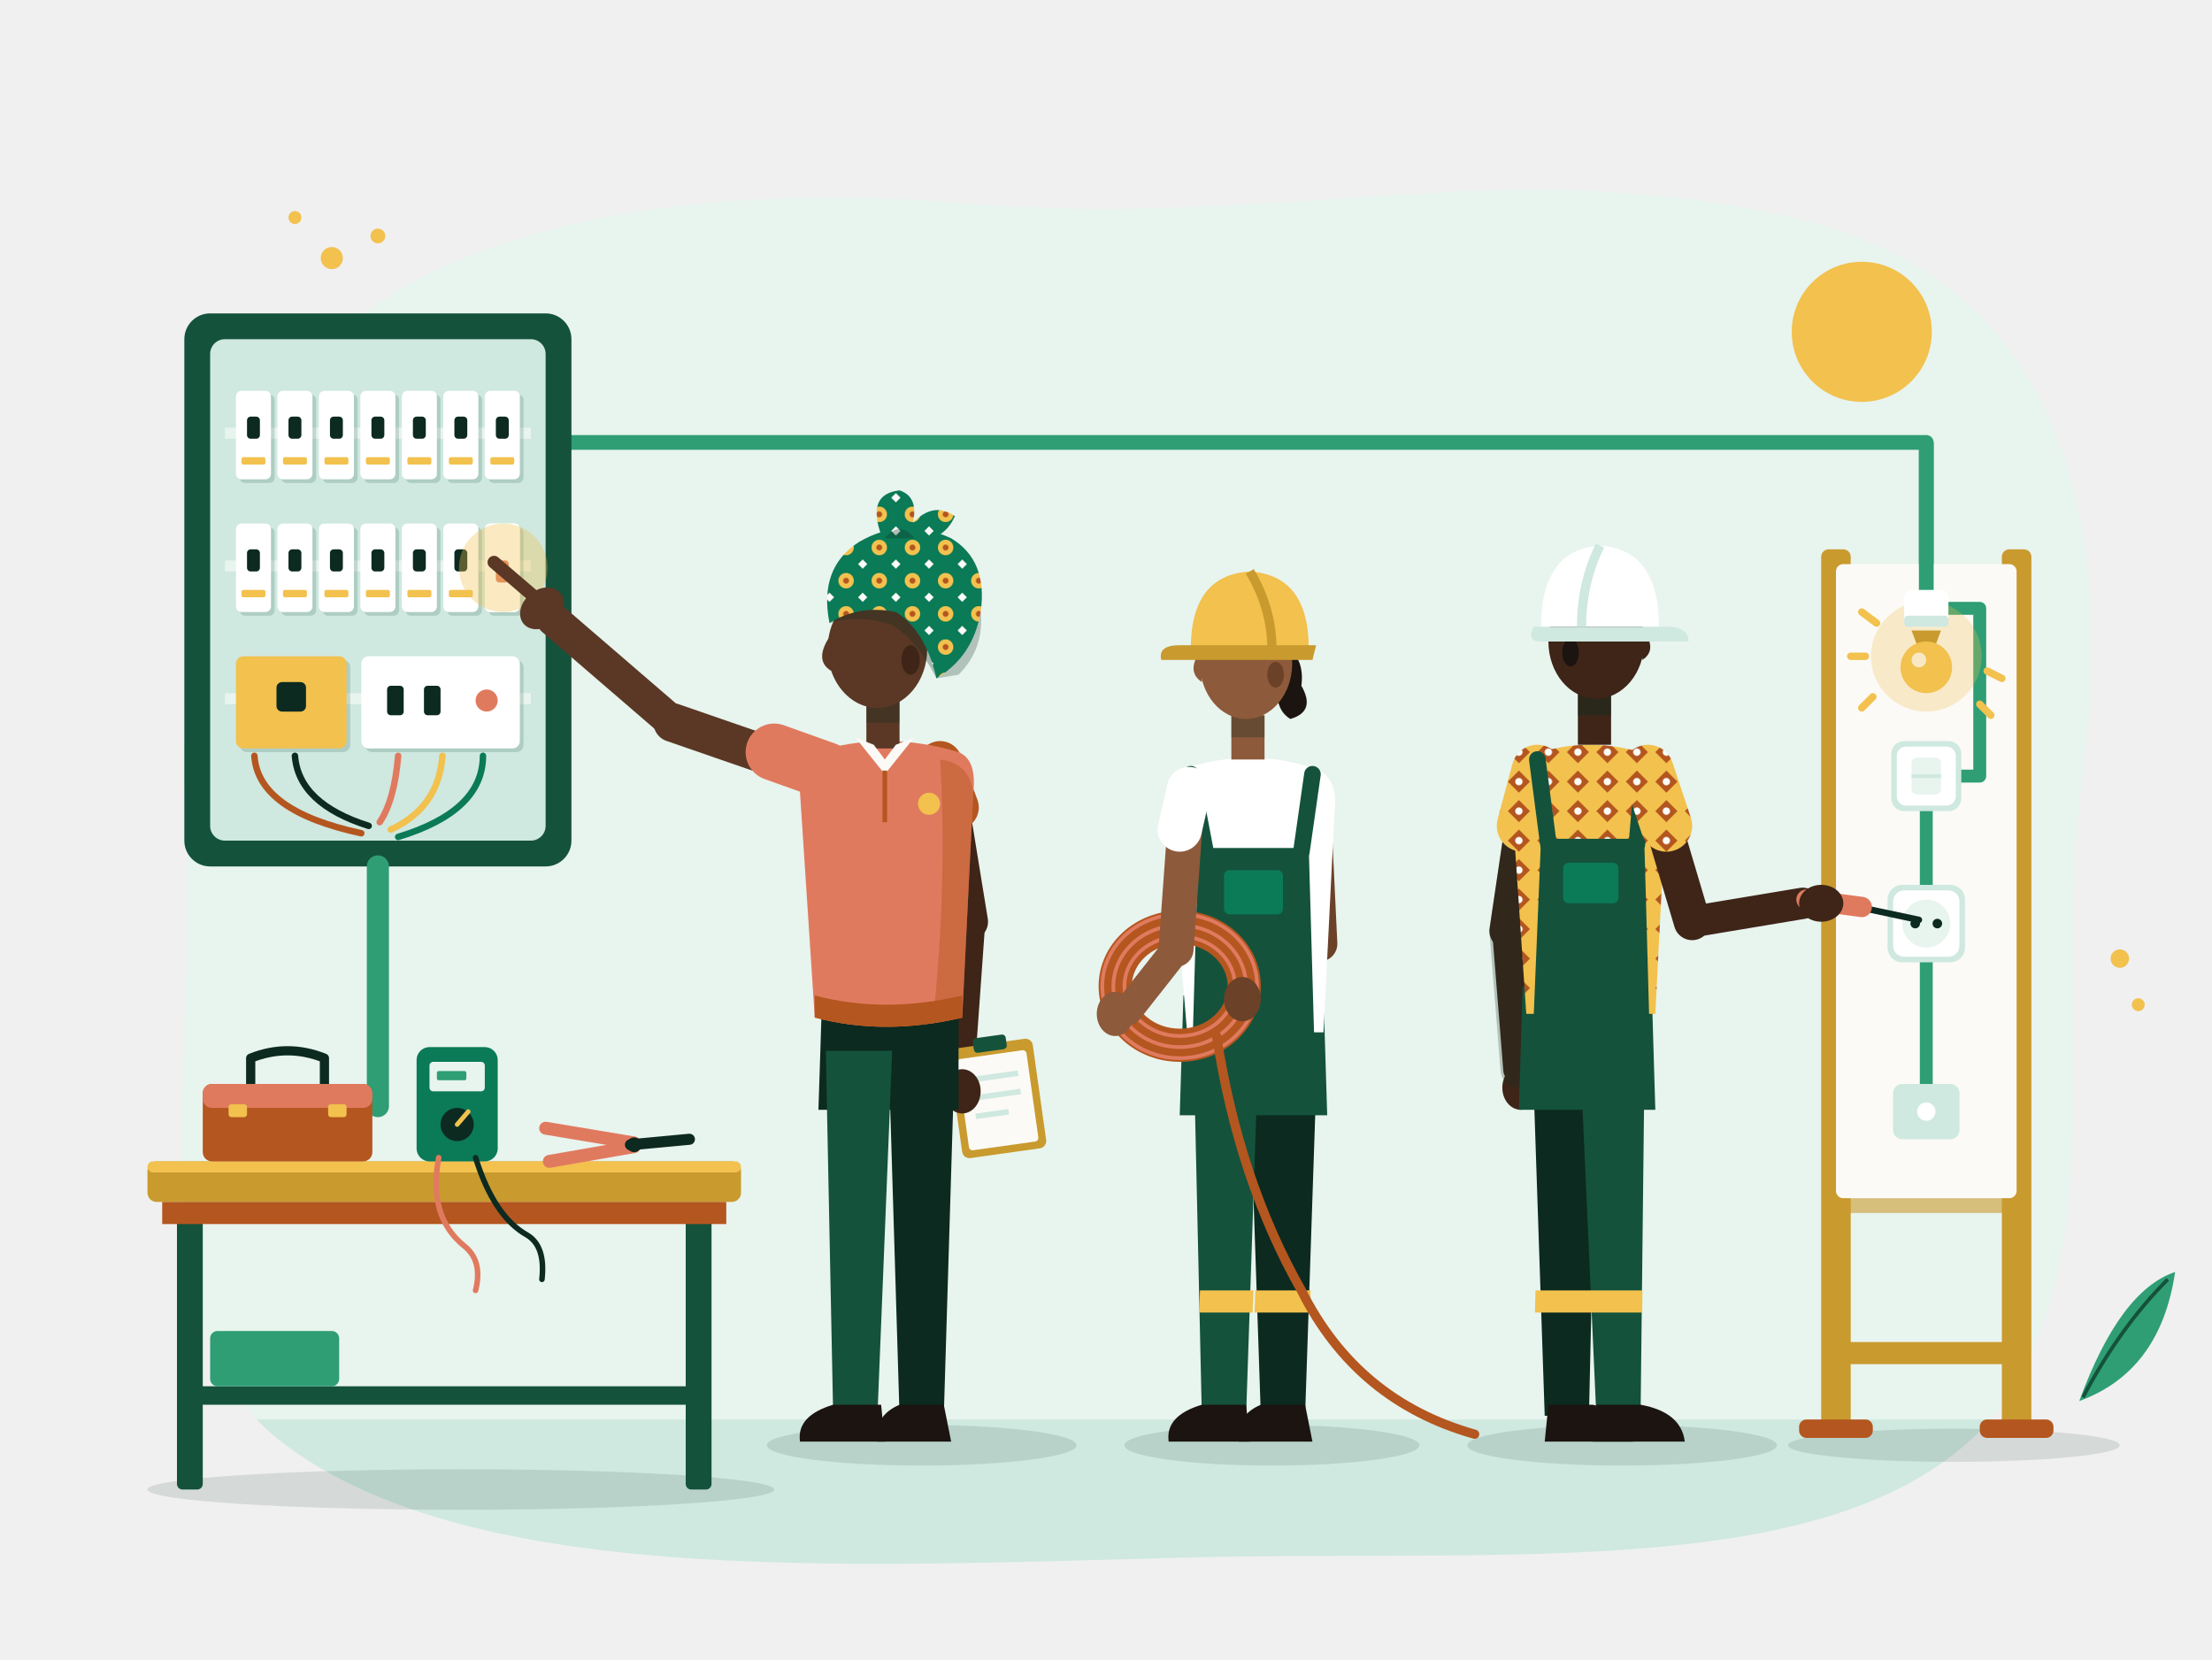
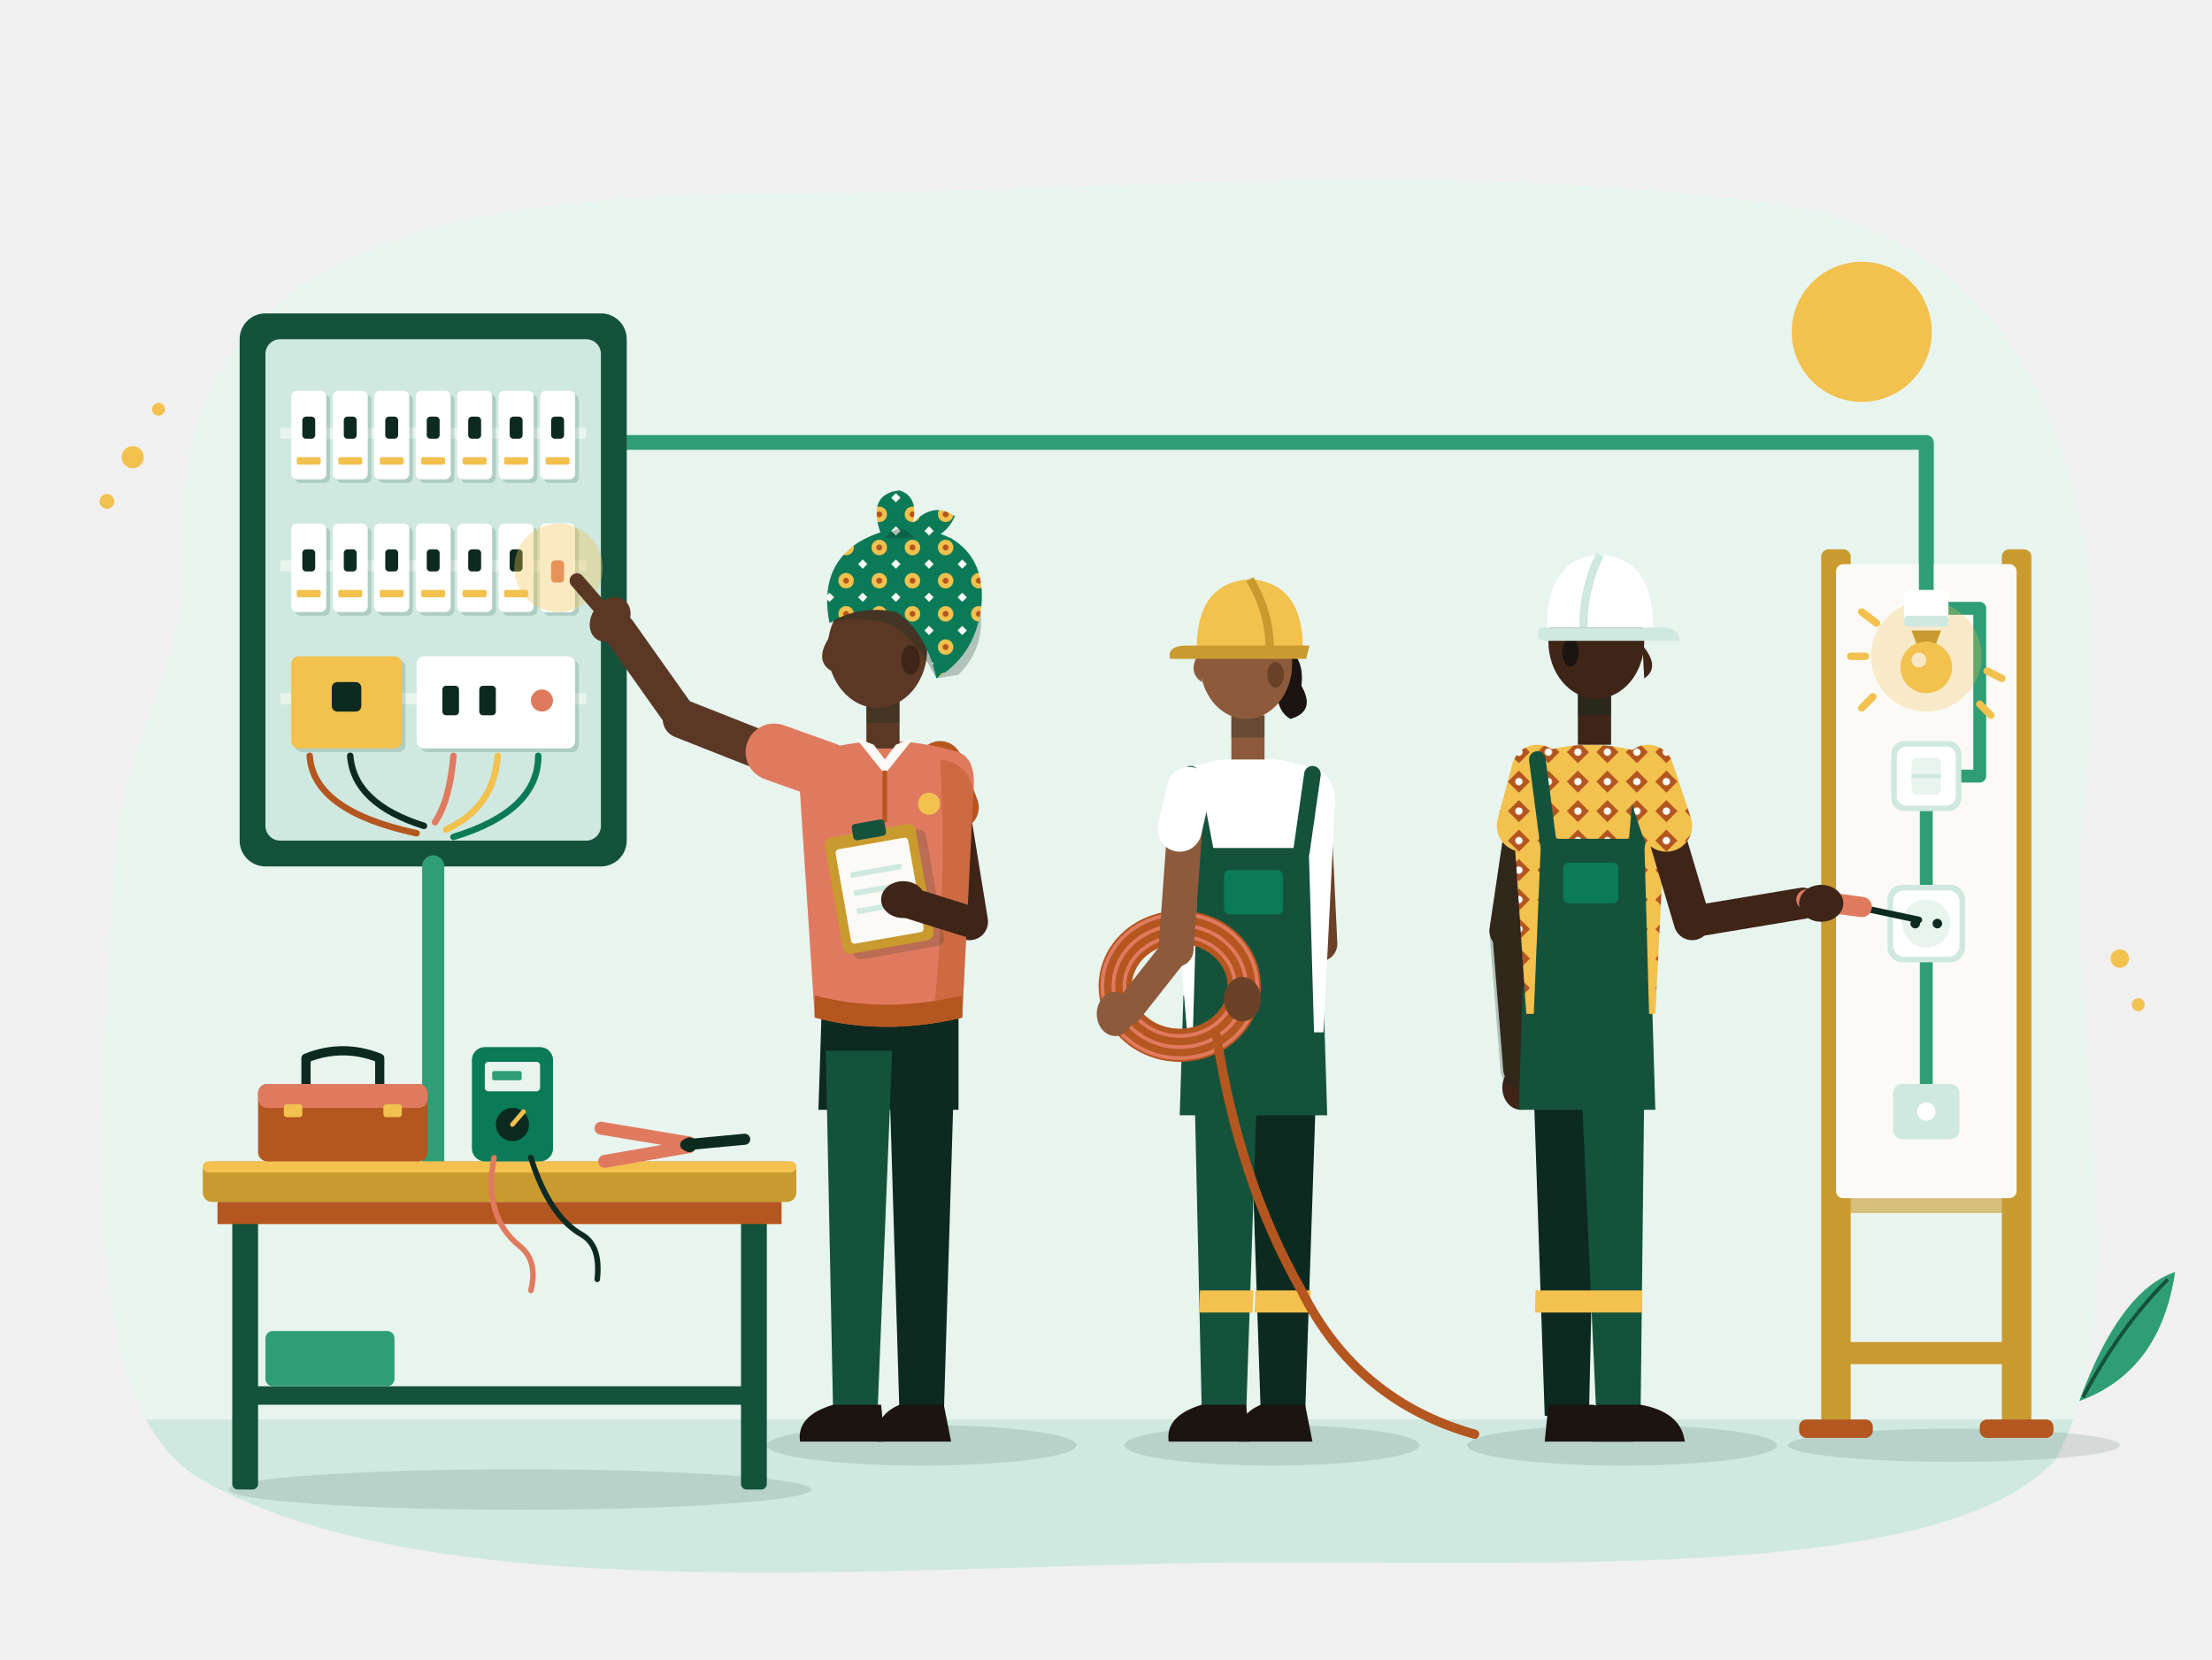
<svg xmlns="http://www.w3.org/2000/svg" viewBox="0 0 1200 900" role="img" aria-labelledby="formation-titre">
  <defs>
    <pattern id="formation-wax1" width="18" height="18" patternUnits="userSpaceOnUse">
      <rect width="18" height="18" fill="#0b7a57" />
      <circle cx="9" cy="9" r="4.2" fill="#f2c14e" />
      <circle cx="9" cy="9" r="1.6" fill="#b4561f" />
      <path d="M0 -2.5 L2.5 0 L0 2.5 L-2.5 0Z M18 -2.5 L20.5 0 L18 2.5 L15.5 0Z M0 15.5 L2.5 18 L0 20.5 L-2.5 18Z M18 15.5 L20.5 18 L18 20.5 L15.5 18Z" fill="#fbfaf6" />
    </pattern>
    <pattern id="formation-wax2" width="16" height="16" patternUnits="userSpaceOnUse">
      <rect width="16" height="16" fill="#f2c14e" />
      <path d="M8 2 L14 8 L8 14 L2 8Z" fill="#b4561f" />
      <circle cx="8" cy="8" r="2" fill="#fbfaf6" />
    </pattern>
    <clipPath id="formation-blob">
-       <path d="M140 260 C160 140 330 95 520 110 C700 125 820 80 980 120 C1110 152 1150 270 1130 420 C1112 560 1150 680 1080 770 C1000 860 820 840 640 845 C450 850 250 860 150 780 C70 715 110 560 100 430 C95 360 125 330 140 260Z" />
+       <path d="M100 300 C90 140 230 105 420 105 C600 105 760 85 960 110 C1100 128 1150 260 1132 420 C1115 560 1165 700 1115 792 C1050 862 820 845 640 848 C450 852 220 870 105 800 C40 755 55 600 62 470 C66 400 102 360 100 300Z" />
    </clipPath>
  </defs>
-   <path d="M140 260 C160 140 330 95 520 110 C700 125 820 80 980 120 C1110 152 1150 270 1130 420 C1112 560 1150 680 1080 770 C1000 860 820 840 640 845 C450 850 250 860 150 780 C70 715 110 560 100 430 C95 360 125 330 140 260Z" fill="#e8f4ee" />
+   <path d="M100 300 C90 140 230 105 420 105 C600 105 760 85 960 110 C1100 128 1150 260 1132 420 C1115 560 1165 700 1115 792 C1050 862 820 845 640 848 C450 852 220 870 105 800 C40 755 55 600 62 470 C66 400 102 360 100 300Z" fill="#e8f4ee" />
  <g clip-path="url(#formation-blob)">
    <rect x="0" y="770" width="1200" height="130" fill="#cfe8e0" />
  </g>
  <circle cx="1010" cy="180" r="38" fill="#f2c14e" />
  <g fill="#f2c14e">
-     <circle cx="180" cy="140" r="6" />
-     <circle cx="205" cy="128" r="4" />
-     <circle cx="160" cy="118" r="3.5" />
+     <circle cx="72" cy="248" r="6" />
+     <circle cx="58" cy="272" r="4" />
+     <circle cx="86" cy="222" r="3.5" />
    <circle cx="1150" cy="520" r="5" />
    <circle cx="1160" cy="545" r="3.5" />
  </g>
-   <path d="M300 240 L1045 240 L1045 405" fill="none" stroke="#2f9e75" stroke-width="8" stroke-linecap="round" stroke-linejoin="round" />
-   <rect x="100" y="170" width="210" height="300" rx="14" fill="#14523c" />
-   <rect x="114" y="184" width="182" height="272" rx="8" fill="#cfe8e0" />
-   <g fill="#e8f4ee">
-     <rect x="122" y="232" width="166" height="6" />
-     <rect x="122" y="304" width="166" height="6" />
-     <rect x="122" y="376" width="166" height="6" />
-   </g>
-   <g id="formation-rangee">
-     <g fill="#14523c" opacity=".18">
-       <rect x="130" y="214" width="19" height="48" rx="3" />
-       <rect x="152.5" y="214" width="19" height="48" rx="3" />
-       <rect x="175" y="214" width="19" height="48" rx="3" />
-       <rect x="197.5" y="214" width="19" height="48" rx="3" />
-       <rect x="220" y="214" width="19" height="48" rx="3" />
-       <rect x="242.5" y="214" width="19" height="48" rx="3" />
-       <rect x="265" y="214" width="19" height="48" rx="3" />
+   <path d="M330 240 L1045 240 L1045 405" fill="none" stroke="#2f9e75" stroke-width="8" stroke-linecap="round" stroke-linejoin="round" />
+   <g transform="translate(30 0)">
+     <rect x="100" y="170" width="210" height="300" rx="14" fill="#14523c" />
+     <rect x="114" y="184" width="182" height="272" rx="8" fill="#cfe8e0" />
+     <g fill="#e8f4ee">
+       <rect x="122" y="232" width="166" height="6" />
+       <rect x="122" y="304" width="166" height="6" />
+       <rect x="122" y="376" width="166" height="6" />
    </g>
-     <g fill="#ffffff">
-       <rect x="128" y="212" width="19" height="48" rx="3" />
-       <rect x="150.5" y="212" width="19" height="48" rx="3" />
-       <rect x="173" y="212" width="19" height="48" rx="3" />
-       <rect x="195.5" y="212" width="19" height="48" rx="3" />
-       <rect x="218" y="212" width="19" height="48" rx="3" />
-       <rect x="240.5" y="212" width="19" height="48" rx="3" />
-       <rect x="263" y="212" width="19" height="48" rx="3" />
+     <g id="formation-rangee">
+       <g fill="#14523c" opacity=".18">
+         <rect x="130" y="214" width="19" height="48" rx="3" />
+         <rect x="152.5" y="214" width="19" height="48" rx="3" />
+         <rect x="175" y="214" width="19" height="48" rx="3" />
+         <rect x="197.5" y="214" width="19" height="48" rx="3" />
+         <rect x="220" y="214" width="19" height="48" rx="3" />
+         <rect x="242.5" y="214" width="19" height="48" rx="3" />
+         <rect x="265" y="214" width="19" height="48" rx="3" />
+       </g>
+       <g fill="#ffffff">
+         <rect x="128" y="212" width="19" height="48" rx="3" />
+         <rect x="150.5" y="212" width="19" height="48" rx="3" />
+         <rect x="173" y="212" width="19" height="48" rx="3" />
+         <rect x="195.5" y="212" width="19" height="48" rx="3" />
+         <rect x="218" y="212" width="19" height="48" rx="3" />
+         <rect x="240.5" y="212" width="19" height="48" rx="3" />
+         <rect x="263" y="212" width="19" height="48" rx="3" />
+       </g>
+       <g fill="#0c2a20">
+         <rect x="134" y="226" width="7" height="12" rx="2" />
+         <rect x="156.5" y="226" width="7" height="12" rx="2" />
+         <rect x="179" y="226" width="7" height="12" rx="2" />
+         <rect x="201.5" y="226" width="7" height="12" rx="2" />
+         <rect x="224" y="226" width="7" height="12" rx="2" />
+         <rect x="246.5" y="226" width="7" height="12" rx="2" />
+         <rect x="269" y="226" width="7" height="12" rx="2" />
+       </g>
+       <g fill="#f2c14e">
+         <rect x="131" y="248" width="13" height="4" rx="1" />
+         <rect x="153.5" y="248" width="13" height="4" rx="1" />
+         <rect x="176" y="248" width="13" height="4" rx="1" />
+         <rect x="198.5" y="248" width="13" height="4" rx="1" />
+         <rect x="221" y="248" width="13" height="4" rx="1" />
+         <rect x="243.5" y="248" width="13" height="4" rx="1" />
+         <rect x="266" y="248" width="13" height="4" rx="1" />
+       </g>
    </g>
-     <g fill="#0c2a20">
-       <rect x="134" y="226" width="7" height="12" rx="2" />
-       <rect x="156.5" y="226" width="7" height="12" rx="2" />
-       <rect x="179" y="226" width="7" height="12" rx="2" />
-       <rect x="201.5" y="226" width="7" height="12" rx="2" />
-       <rect x="224" y="226" width="7" height="12" rx="2" />
-       <rect x="246.5" y="226" width="7" height="12" rx="2" />
-       <rect x="269" y="226" width="7" height="12" rx="2" />
+     <use href="#formation-rangee" y="72" />
+     <rect x="263" y="284" width="19" height="48" rx="3" fill="#ffffff" />
+     <rect x="269" y="304" width="7" height="12" rx="2" fill="#e07a5f" />
+     <rect x="130" y="358" width="60" height="50" rx="4" fill="#14523c" opacity=".18" />
+     <rect x="128" y="356" width="60" height="50" rx="4" fill="#f2c14e" />
+     <rect x="150" y="370" width="16" height="16" rx="3" fill="#0c2a20" />
+     <rect x="198" y="358" width="86" height="50" rx="4" fill="#14523c" opacity=".18" />
+     <rect x="196" y="356" width="86" height="50" rx="4" fill="#ffffff" />
+     <rect x="210" y="372" width="9" height="16" rx="2" fill="#0c2a20" />
+     <rect x="230" y="372" width="9" height="16" rx="2" fill="#0c2a20" />
+     <circle cx="264" cy="380" r="6" fill="#e07a5f" />
+     <g fill="none" stroke-width="3.5" stroke-linecap="round">
+       <path d="M138 410 Q140 440 196 452" stroke="#b4561f" />
+       <path d="M160 410 Q162 436 200 448" stroke="#0c2a20" />
+       <path d="M240 410 Q238 438 212 450" stroke="#f2c14e" />
+       <path d="M262 410 Q262 440 216 454" stroke="#0b7a57" />
+       <path d="M216 410 Q214 434 206 446" stroke="#e07a5f" />
    </g>
-     <g fill="#f2c14e">
-       <rect x="131" y="248" width="13" height="4" rx="1" />
-       <rect x="153.5" y="248" width="13" height="4" rx="1" />
-       <rect x="176" y="248" width="13" height="4" rx="1" />
-       <rect x="198.5" y="248" width="13" height="4" rx="1" />
-       <rect x="221" y="248" width="13" height="4" rx="1" />
-       <rect x="243.5" y="248" width="13" height="4" rx="1" />
-       <rect x="266" y="248" width="13" height="4" rx="1" />
-     </g>
-   </g>
-   <use href="#formation-rangee" y="72" />
-   <rect x="263" y="284" width="19" height="48" rx="3" fill="#ffffff" />
-   <rect x="269" y="304" width="7" height="12" rx="2" fill="#e07a5f" />
-   <rect x="130" y="358" width="60" height="50" rx="4" fill="#14523c" opacity=".18" />
-   <rect x="128" y="356" width="60" height="50" rx="4" fill="#f2c14e" />
-   <rect x="150" y="370" width="16" height="16" rx="3" fill="#0c2a20" />
-   <rect x="198" y="358" width="86" height="50" rx="4" fill="#14523c" opacity=".18" />
-   <rect x="196" y="356" width="86" height="50" rx="4" fill="#ffffff" />
-   <rect x="210" y="372" width="9" height="16" rx="2" fill="#0c2a20" />
-   <rect x="230" y="372" width="9" height="16" rx="2" fill="#0c2a20" />
-   <circle cx="264" cy="380" r="6" fill="#e07a5f" />
-   <g fill="none" stroke-width="3.5" stroke-linecap="round">
-     <path d="M138 410 Q140 440 196 452" stroke="#b4561f" />
-     <path d="M160 410 Q162 436 200 448" stroke="#0c2a20" />
-     <path d="M240 410 Q238 438 212 450" stroke="#f2c14e" />
-     <path d="M262 410 Q262 440 216 454" stroke="#0b7a57" />
-     <path d="M216 410 Q214 434 206 446" stroke="#e07a5f" />
-   </g>
-   <path d="M205 470 L205 600" stroke="#2f9e75" stroke-width="12" stroke-linecap="round" />
-   <circle cx="273" cy="308" r="24" fill="#f2c14e" opacity=".35" />
+     <path d="M205 470 L205 640" stroke="#2f9e75" stroke-width="12" stroke-linecap="round" />
+     <circle cx="273" cy="308" r="24" fill="#f2c14e" opacity=".35" />
+   </g>
  <ellipse cx="1060" cy="784" rx="90" ry="9" fill="#0c2a20" opacity=".12" />
  <rect x="988" y="298" width="16" height="482" rx="4" fill="#c99a2e" />
  <rect x="1086" y="298" width="16" height="482" rx="4" fill="#c99a2e" />
  <rect x="996" y="306" width="98" height="344" rx="4" fill="#fbfaf6" />
  <rect x="996" y="728" width="98" height="12" rx="3" fill="#c99a2e" />
  <rect x="996" y="650" width="98" height="8" fill="#c99a2e" opacity=".6" />
  <rect x="976" y="770" width="40" height="10" rx="4" fill="#b4561f" />
  <rect x="1074" y="770" width="40" height="10" rx="4" fill="#b4561f" />
  <path d="M1045 240 L1045 324" stroke="#2f9e75" stroke-width="8" />
  <path d="M1055 330 L1074 330 L1074 421 L1062 421 M1045 438 L1045 482 M1045 520 L1045 590" fill="none" stroke="#2f9e75" stroke-width="7" stroke-linejoin="round" />
  <circle cx="1045" cy="356" r="30" fill="#f2c14e" opacity=".28" />
  <path d="M1012 356 L1004 356 M1086 368 L1078 364 M1016 378 L1010 384 M1074 382 L1080 388 M1018 338 L1010 332" stroke="#f2c14e" stroke-width="4" stroke-linecap="round" />
  <rect x="1033" y="320" width="24" height="20" rx="4" fill="#ffffff" />
  <rect x="1033" y="334" width="24" height="6" rx="2" fill="#cfe8e0" />
  <path d="M1037 342 L1053 342 L1050 350 L1040 350Z" fill="#c99a2e" />
  <circle cx="1045" cy="362" r="14" fill="#f2c14e" />
  <circle cx="1041" cy="358" r="4" fill="#fbfaf6" opacity=".7" />
  <rect x="1027" y="588" width="36" height="30" rx="5" fill="#cfe8e0" />
  <circle cx="1045" cy="603" r="5" fill="#ffffff" />
  <rect x="1026" y="402" width="38" height="38" rx="7" fill="#cfe8e0" />
  <rect x="1029" y="405" width="32" height="32" rx="5" fill="#ffffff" />
  <rect x="1037" y="411" width="16" height="20" rx="3" fill="#e8f4ee" />
  <path d="M1037 421 L1053 421" stroke="#cfe8e0" stroke-width="2" />
  <rect x="1024" y="480" width="42" height="42" rx="8" fill="#cfe8e0" />
  <rect x="1027" y="483" width="36" height="36" rx="6" fill="#ffffff" />
  <circle cx="1045" cy="501" r="13" fill="#e8f4ee" />
  <circle cx="1039" cy="501" r="2.6" fill="#0c2a20" />
  <circle cx="1051" cy="501" r="2.6" fill="#0c2a20" />
-   <ellipse cx="250" cy="808" rx="170" ry="11" fill="#0c2a20" opacity=".12" />
-   <rect x="96" y="660" width="14" height="148" rx="3" fill="#14523c" />
-   <rect x="372" y="660" width="14" height="148" rx="3" fill="#14523c" />
-   <rect x="100" y="752" width="282" height="10" rx="3" fill="#14523c" />
-   <rect x="114" y="722" width="70" height="30" rx="4" fill="#2f9e75" />
-   <rect x="80" y="630" width="322" height="22" rx="5" fill="#c99a2e" />
-   <rect x="80" y="630" width="322" height="6" rx="3" fill="#f2c14e" />
-   <rect x="88" y="652" width="306" height="12" fill="#b4561f" />
-   <rect x="110" y="588" width="92" height="42" rx="5" fill="#b4561f" />
-   <rect x="110" y="588" width="92" height="13" rx="5" fill="#e07a5f" />
-   <path d="M136 588 L136 574 Q156 566 176 574 L176 588" fill="none" stroke="#0c2a20" stroke-width="5" stroke-linejoin="round" />
-   <rect x="124" y="599" width="10" height="7" rx="1.5" fill="#f2c14e" />
-   <rect x="178" y="599" width="10" height="7" rx="1.5" fill="#f2c14e" />
-   <rect x="226" y="568" width="44" height="62" rx="7" fill="#0b7a57" />
-   <rect x="233" y="576" width="30" height="16" rx="2" fill="#e8f4ee" />
-   <rect x="237" y="581" width="16" height="5" rx="1" fill="#2f9e75" />
-   <circle cx="248" cy="610" r="9" fill="#0c2a20" />
-   <path d="M248 610 L254 603" stroke="#f2c14e" stroke-width="2.5" stroke-linecap="round" />
-   <path d="M238 628 Q232 660 252 676 Q262 684 258 700" fill="none" stroke="#e07a5f" stroke-width="3" stroke-linecap="round" />
-   <path d="M258 628 Q268 660 286 670 Q296 676 294 694" fill="none" stroke="#0c2a20" stroke-width="3" stroke-linecap="round" />
-   <path d="M344 620 L296 612 M344 622 L298 630" stroke="#e07a5f" stroke-width="7" stroke-linecap="round" />
-   <path d="M342 621 L374 618" stroke="#0c2a20" stroke-width="6" stroke-linecap="round" />
-   <circle cx="344" cy="621" r="4" fill="#0c2a20" />
+   <g transform="translate(30 0)">
+     <ellipse cx="252" cy="808" rx="158" ry="11" fill="#0c2a20" opacity=".12" />
+     <rect x="96" y="660" width="14" height="148" rx="3" fill="#14523c" />
+     <rect x="372" y="660" width="14" height="148" rx="3" fill="#14523c" />
+     <rect x="100" y="752" width="282" height="10" rx="3" fill="#14523c" />
+     <rect x="114" y="722" width="70" height="30" rx="4" fill="#2f9e75" />
+     <rect x="80" y="630" width="322" height="22" rx="5" fill="#c99a2e" />
+     <rect x="80" y="630" width="322" height="6" rx="3" fill="#f2c14e" />
+     <rect x="88" y="652" width="306" height="12" fill="#b4561f" />
+     <rect x="110" y="588" width="92" height="42" rx="5" fill="#b4561f" />
+     <rect x="110" y="588" width="92" height="13" rx="5" fill="#e07a5f" />
+     <path d="M136 588 L136 574 Q156 566 176 574 L176 588" fill="none" stroke="#0c2a20" stroke-width="5" stroke-linejoin="round" />
+     <rect x="124" y="599" width="10" height="7" rx="1.5" fill="#f2c14e" />
+     <rect x="178" y="599" width="10" height="7" rx="1.5" fill="#f2c14e" />
+     <rect x="226" y="568" width="44" height="62" rx="7" fill="#0b7a57" />
+     <rect x="233" y="576" width="30" height="16" rx="2" fill="#e8f4ee" />
+     <rect x="237" y="581" width="16" height="5" rx="1" fill="#2f9e75" />
+     <circle cx="248" cy="610" r="9" fill="#0c2a20" />
+     <path d="M248 610 L254 603" stroke="#f2c14e" stroke-width="2.5" stroke-linecap="round" />
+     <path d="M238 628 Q232 660 252 676 Q262 684 258 700" fill="none" stroke="#e07a5f" stroke-width="3" stroke-linecap="round" />
+     <path d="M258 628 Q268 660 286 670 Q296 676 294 694" fill="none" stroke="#0c2a20" stroke-width="3" stroke-linecap="round" />
+     <path d="M344 620 L296 612 M344 622 L298 630" stroke="#e07a5f" stroke-width="7" stroke-linecap="round" />
+     <path d="M342 621 L374 618" stroke="#0c2a20" stroke-width="6" stroke-linecap="round" />
+     <circle cx="344" cy="621" r="4" fill="#0c2a20" />
+   </g>
  <ellipse cx="500" cy="784" rx="84" ry="11" fill="#0c2a20" opacity=".12" />
  <path d="M512 414 L526 500" stroke="#3e2518" stroke-width="20" stroke-linecap="round" />
-   <path d="M526 500 L520 584" stroke="#3e2518" stroke-width="17" stroke-linecap="round" />
  <path d="M510 414 L519 438" stroke="#b4561f" stroke-width="24" stroke-linecap="round" />
-   <g transform="rotate(-8 540 595)">
-     <rect x="518" y="566" width="46" height="60" rx="4" fill="#c99a2e" />
-     <rect x="522" y="572" width="38" height="50" rx="2" fill="#fbfaf6" />
-     <rect x="532" y="562" width="18" height="8" rx="2" fill="#14523c" />
-     <path d="M528 584 H554 M528 594 H554 M528 604 H546" stroke="#cfe8e0" stroke-width="3" />
-   </g>
-   <ellipse cx="522" cy="592" rx="10" ry="12" fill="#3e2518" />
  <path d="M482 570 L518 570 L512 768 L488 768Z" fill="#0c2a20" />
  <path d="M488 762 L512 762 L516 782 L476 782 Q474 768 488 762Z" fill="#1b1410" />
  <path d="M446 540 L520 540 L520 602 L444 602Z" fill="#0c2a20" />
  <path d="M448 570 L484 570 L476 768 L452 768Z" fill="#14523c" />
  <path d="M452 762 L478 762 L480 782 L434 782 Q432 768 452 762Z" fill="#1b1410" />
  <path d="M442 408 Q480 396 520 408 Q530 412 528 430 L522 552 Q480 562 442 552 L434 430 Q432 412 442 408Z" fill="#e07a5f" />
  <path d="M510 412 Q526 414 528 430 L522 552 Q514 554 506 555 Q514 480 510 412Z" fill="#b4561f" opacity=".45" />
  <path d="M442 540 Q480 550 522 540 L522 552 Q480 562 442 552Z" fill="#b4561f" />
  <rect x="470" y="378" width="18" height="28" fill="#5a3825" />
  <rect x="470" y="378" width="18" height="14" fill="#0c2a20" opacity=".3" />
  <path d="M464 400 L480 420 L496 400 L486 404 L480 412 L474 404Z" fill="#fbfaf6" />
  <path d="M480 418 L480 446" stroke="#b4561f" stroke-width="2.5" />
  <circle cx="504" cy="436" r="6" fill="#f2c14e" />
+   <g transform="rotate(-10 478 482)">
+     <rect x="452" y="450" width="50" height="64" rx="4" fill="#0c2a20" opacity=".18" transform="translate(5 4)" />
+     <rect x="452" y="450" width="50" height="64" rx="4" fill="#c99a2e" />
+     <rect x="457" y="457" width="40" height="52" rx="2" fill="#fbfaf6" />
+     <rect x="468" y="445" width="18" height="9" rx="2" fill="#14523c" />
+     <path d="M463 472 H491 M463 482 H491 M463 492 H482" stroke="#cfe8e0" stroke-width="3" />
+   </g>
+   <path d="M526 500 L494 490" stroke="#3e2518" stroke-width="17" stroke-linecap="round" />
+   <ellipse cx="490" cy="488" rx="12" ry="10" fill="#3e2518" />
  <ellipse cx="476" cy="352" rx="27" ry="32" fill="#5a3825" />
  <path d="M451 344 Q441 358 451 364Z" fill="#5a3825" />
  <ellipse cx="494" cy="358" rx="5" ry="8" fill="#3e2518" />
  <path d="M450 338 Q444 308 466 294 Q490 280 516 292 Q536 304 532 332 Q528 356 508 368 Q502 342 486 332 Q466 328 450 338Z" fill="url(#formation-wax1)" />
  <path d="M508 368 Q528 356 532 332 Q534 352 520 366Z" fill="#0c2a20" opacity=".25" />
  <path d="M450 338 Q466 328 486 332 Q502 342 508 368 Q498 348 484 339 Q466 333 450 338Z" fill="#0c2a20" opacity=".3" />
  <path d="M478 290 Q470 268 488 266 Q500 270 494 288Z M490 290 Q504 270 518 280 Q512 294 494 294Z" fill="url(#formation-wax1)" />
  <path d="M480 292 Q488 282 496 292Z" fill="#0c2a20" opacity=".3" />
-   <path d="M446 420 L365 392" stroke="#5a3825" stroke-width="21" stroke-linecap="round" />
-   <path d="M365 392 L300 336" stroke="#5a3825" stroke-width="18" stroke-linecap="round" />
+   <path d="M446 420 L370 390" stroke="#5a3825" stroke-width="21" stroke-linecap="round" />
+   <path d="M370 390 L336 342" stroke="#5a3825" stroke-width="18" stroke-linecap="round" />
  <path d="M448 418 L420 408" stroke="#e07a5f" stroke-width="31" stroke-linecap="round" />
-   <path d="M289 323 L268 305" stroke="#5a3825" stroke-width="7" stroke-linecap="round" />
-   <ellipse cx="294" cy="330" rx="13" ry="10" transform="rotate(-40 294 330)" fill="#5a3825" />
+   <path d="M326 330 L313 315" stroke="#5a3825" stroke-width="8" stroke-linecap="round" />
+   <ellipse cx="331" cy="336" rx="13" ry="10" transform="rotate(-55 331 336)" fill="#5a3825" />
  <ellipse cx="690" cy="784" rx="80" ry="11" fill="#0c2a20" opacity=".12" />
  <path d="M712 428 L716 512" stroke="#6b4128" stroke-width="19" stroke-linecap="round" />
  <path d="M716 512 L680 540" stroke="#6b4128" stroke-width="16" stroke-linecap="round" />
  <path d="M708 426 L714 448" stroke="#e8f4ee" stroke-width="24" stroke-linecap="round" />
  <path d="M696 350 Q708 356 706 372 Q714 386 700 390 Q690 384 694 366Z" fill="#1b1410" />
  <path d="M678 590 L714 590 L708 768 L684 768Z" fill="#0c2a20" />
  <path d="M684 762 L708 762 L712 782 L672 782 Q670 768 684 762Z" fill="#1b1410" />
  <path d="M642 540 L718 540 L720 605 L640 605Z" fill="#14523c" />
  <path d="M648 590 L682 590 L676 768 L652 768Z" fill="#14523c" />
  <path d="M651 700 L680 700 L679.5 712 L650.5 712Z M681 700 L711 700 L710.6 712 L680.6 712Z" fill="#f2c14e" />
  <path d="M652 762 L676 762 L678 782 L634 782 Q632 768 652 762Z" fill="#1b1410" />
  <path d="M640 418 Q678 404 716 418 Q726 424 724 440 L718 560 L644 560 L634 440 Q632 424 640 418Z" fill="#ffffff" />
  <path d="M650 460 L710 460 L714 600 L646 600Z" fill="#14523c" />
  <path d="M654 462 L646 420 M706 462 L712 420" stroke="#14523c" stroke-width="9" stroke-linecap="round" />
  <rect x="664" y="472" width="32" height="24" rx="3" fill="#0b7a57" />
  <rect x="668" y="388" width="18" height="24" fill="#8d5a3b" />
  <rect x="668" y="388" width="18" height="12" fill="#0c2a20" opacity=".3" />
  <ellipse cx="676" cy="360" rx="25" ry="30" fill="#8d5a3b" />
  <path d="M652 352 Q643 364 652 370Z" fill="#8d5a3b" />
  <ellipse cx="692" cy="366" rx="4.5" ry="7" fill="#6b4128" />
-   <path d="M646 352 Q646 312 678 310 Q710 312 710 352Z" fill="#f2c14e" />
-   <path d="M678 310 Q690 330 690 352" fill="none" stroke="#c99a2e" stroke-width="5" />
-   <path d="M640 350 L714 350 L712 358 L630 358 Q628 350 640 350Z" fill="#c99a2e" />
+   <g transform="matrix(.9 0 0 .9 67.8 35.2)">
+     <path d="M646 352 Q646 312 678 310 Q710 312 710 352Z" fill="#f2c14e" />
+     <path d="M678 310 Q690 330 690 352" fill="none" stroke="#c99a2e" stroke-width="5" />
+     <path d="M640 350 L714 350 L712 358 L630 358 Q628 350 640 350Z" fill="#c99a2e" />
+   </g>
  <ellipse cx="640" cy="535" rx="35" ry="32" fill="none" stroke="#b4561f" stroke-width="18" />
  <g fill="none" stroke="#e07a5f" stroke-width="2">
    <ellipse cx="640" cy="535" rx="42" ry="39" />
    <ellipse cx="640" cy="535" rx="36" ry="33" />
    <ellipse cx="640" cy="535" rx="30" ry="27" />
  </g>
  <path d="M660 562 Q672 640 706 700 Q736 760 800 778" fill="none" stroke="#b4561f" stroke-width="5" stroke-linecap="round" />
  <ellipse cx="674" cy="542" rx="10" ry="12" fill="#6b4128" />
  <path d="M644 432 L638 515" stroke="#8d5a3b" stroke-width="19" stroke-linecap="round" />
  <path d="M638 515 L612 548" stroke="#8d5a3b" stroke-width="16" stroke-linecap="round" />
  <path d="M645 428 L640 450" stroke="#ffffff" stroke-width="24" stroke-linecap="round" />
  <ellipse cx="605" cy="550" rx="10" ry="12" fill="#8d5a3b" />
  <ellipse cx="880" cy="784" rx="84" ry="11" fill="#0c2a20" opacity=".12" />
  <path d="M830 424 L818 505" stroke="#3e2518" stroke-width="20" stroke-linecap="round" />
  <path d="M818 505 L824 580" stroke="#3e2518" stroke-width="17" stroke-linecap="round" />
  <ellipse cx="825" cy="590" rx="10" ry="12" fill="#3e2518" />
  <path d="M830 424 L818 505 L824 580" fill="none" stroke="#0c2a20" stroke-width="20" stroke-linecap="round" stroke-linejoin="round" opacity=".25" />
  <path d="M834 418 L826 448" stroke="url(#formation-wax2)" stroke-width="28" stroke-linecap="round" />
  <path d="M832 590 L866 590 L862 768 L838 768Z" fill="#0c2a20" />
  <path d="M840 762 L864 762 Q884 766 886 782 L838 782Z" fill="#1b1410" />
  <path d="M826 535 L896 535 L898 602 L824 602Z" fill="#14523c" />
  <path d="M858 590 L892 590 L890 768 L866 768Z" fill="#14523c" />
  <path d="M833 700 L865 700 L864.7 712 L832.7 712Z M859 700 L891 700 L890.9 712 L859 712Z" fill="#f2c14e" />
  <path d="M866 762 L890 762 Q912 766 914 782 L864 782Z" fill="#1b1410" />
  <path d="M830 410 Q862 398 896 410 Q906 416 904 432 L898 550 L828 550 L820 432 Q818 416 830 410Z" fill="url(#formation-wax2)" />
  <path d="M836 455 L892 455 L896 600 L830 600Z" fill="#14523c" />
  <path d="M840 458 L834 412 M888 458 L892 412" stroke="#14523c" stroke-width="9" stroke-linecap="round" />
  <rect x="848" y="468" width="30" height="22" rx="3" fill="#0b7a57" />
  <rect x="856" y="374" width="18" height="30" fill="#3e2518" />
  <rect x="856" y="374" width="18" height="14" fill="#0c2a20" opacity=".4" />
  <ellipse cx="866" cy="348" rx="26" ry="31" fill="#3e2518" />
-   <path d="M890 340 Q900 352 891 358Z" fill="#3e2518" />
+   <path d="M891 350 Q901 362 892 368Z" fill="#3e2518" />
  <ellipse cx="852" cy="354" rx="4.5" ry="7.5" fill="#1b1410" />
-   <path d="M836 340 Q836 298 868 296 Q900 298 900 340Z" fill="#ffffff" />
-   <path d="M868 296 Q858 316 858 340" fill="none" stroke="#cfe8e0" stroke-width="5" />
-   <path d="M832 340 L904 340 Q916 340 916 348 L836 348 Q828 348 832 340Z" fill="#cfe8e0" />
+   <g transform="matrix(.9 0 0 .9 86.8 34.4)">
+     <path d="M836 340 Q836 298 868 296 Q900 298 900 340Z" fill="#ffffff" />
+     <path d="M868 296 Q858 316 858 340" fill="none" stroke="#cfe8e0" stroke-width="5" />
+     <path d="M832 340 L904 340 Q916 340 916 348 L836 348 Q828 348 832 340Z" fill="#cfe8e0" />
+   </g>
  <path d="M896 426 L918 500" stroke="#3e2518" stroke-width="20" stroke-linecap="round" />
  <path d="M918 500 L978 490" stroke="#3e2518" stroke-width="17" stroke-linecap="round" />
  <path d="M894 418 L904 448" stroke="url(#formation-wax2)" stroke-width="28" stroke-linecap="round" />
  <path d="M1008 492 L1041 499" stroke="#0c2a20" stroke-width="3.5" stroke-linecap="round" />
  <path d="M980 488 L1010 492" stroke="#e07a5f" stroke-width="11" stroke-linecap="round" />
  <ellipse cx="988" cy="490" rx="12" ry="10" fill="#3e2518" />
  <path d="M1128 760 Q1150 700 1180 690 Q1172 744 1128 760Z" fill="#2f9e75" />
  <path d="M1130 758 Q1150 720 1176 694" fill="none" stroke="#14523c" stroke-width="2" />
</svg>
